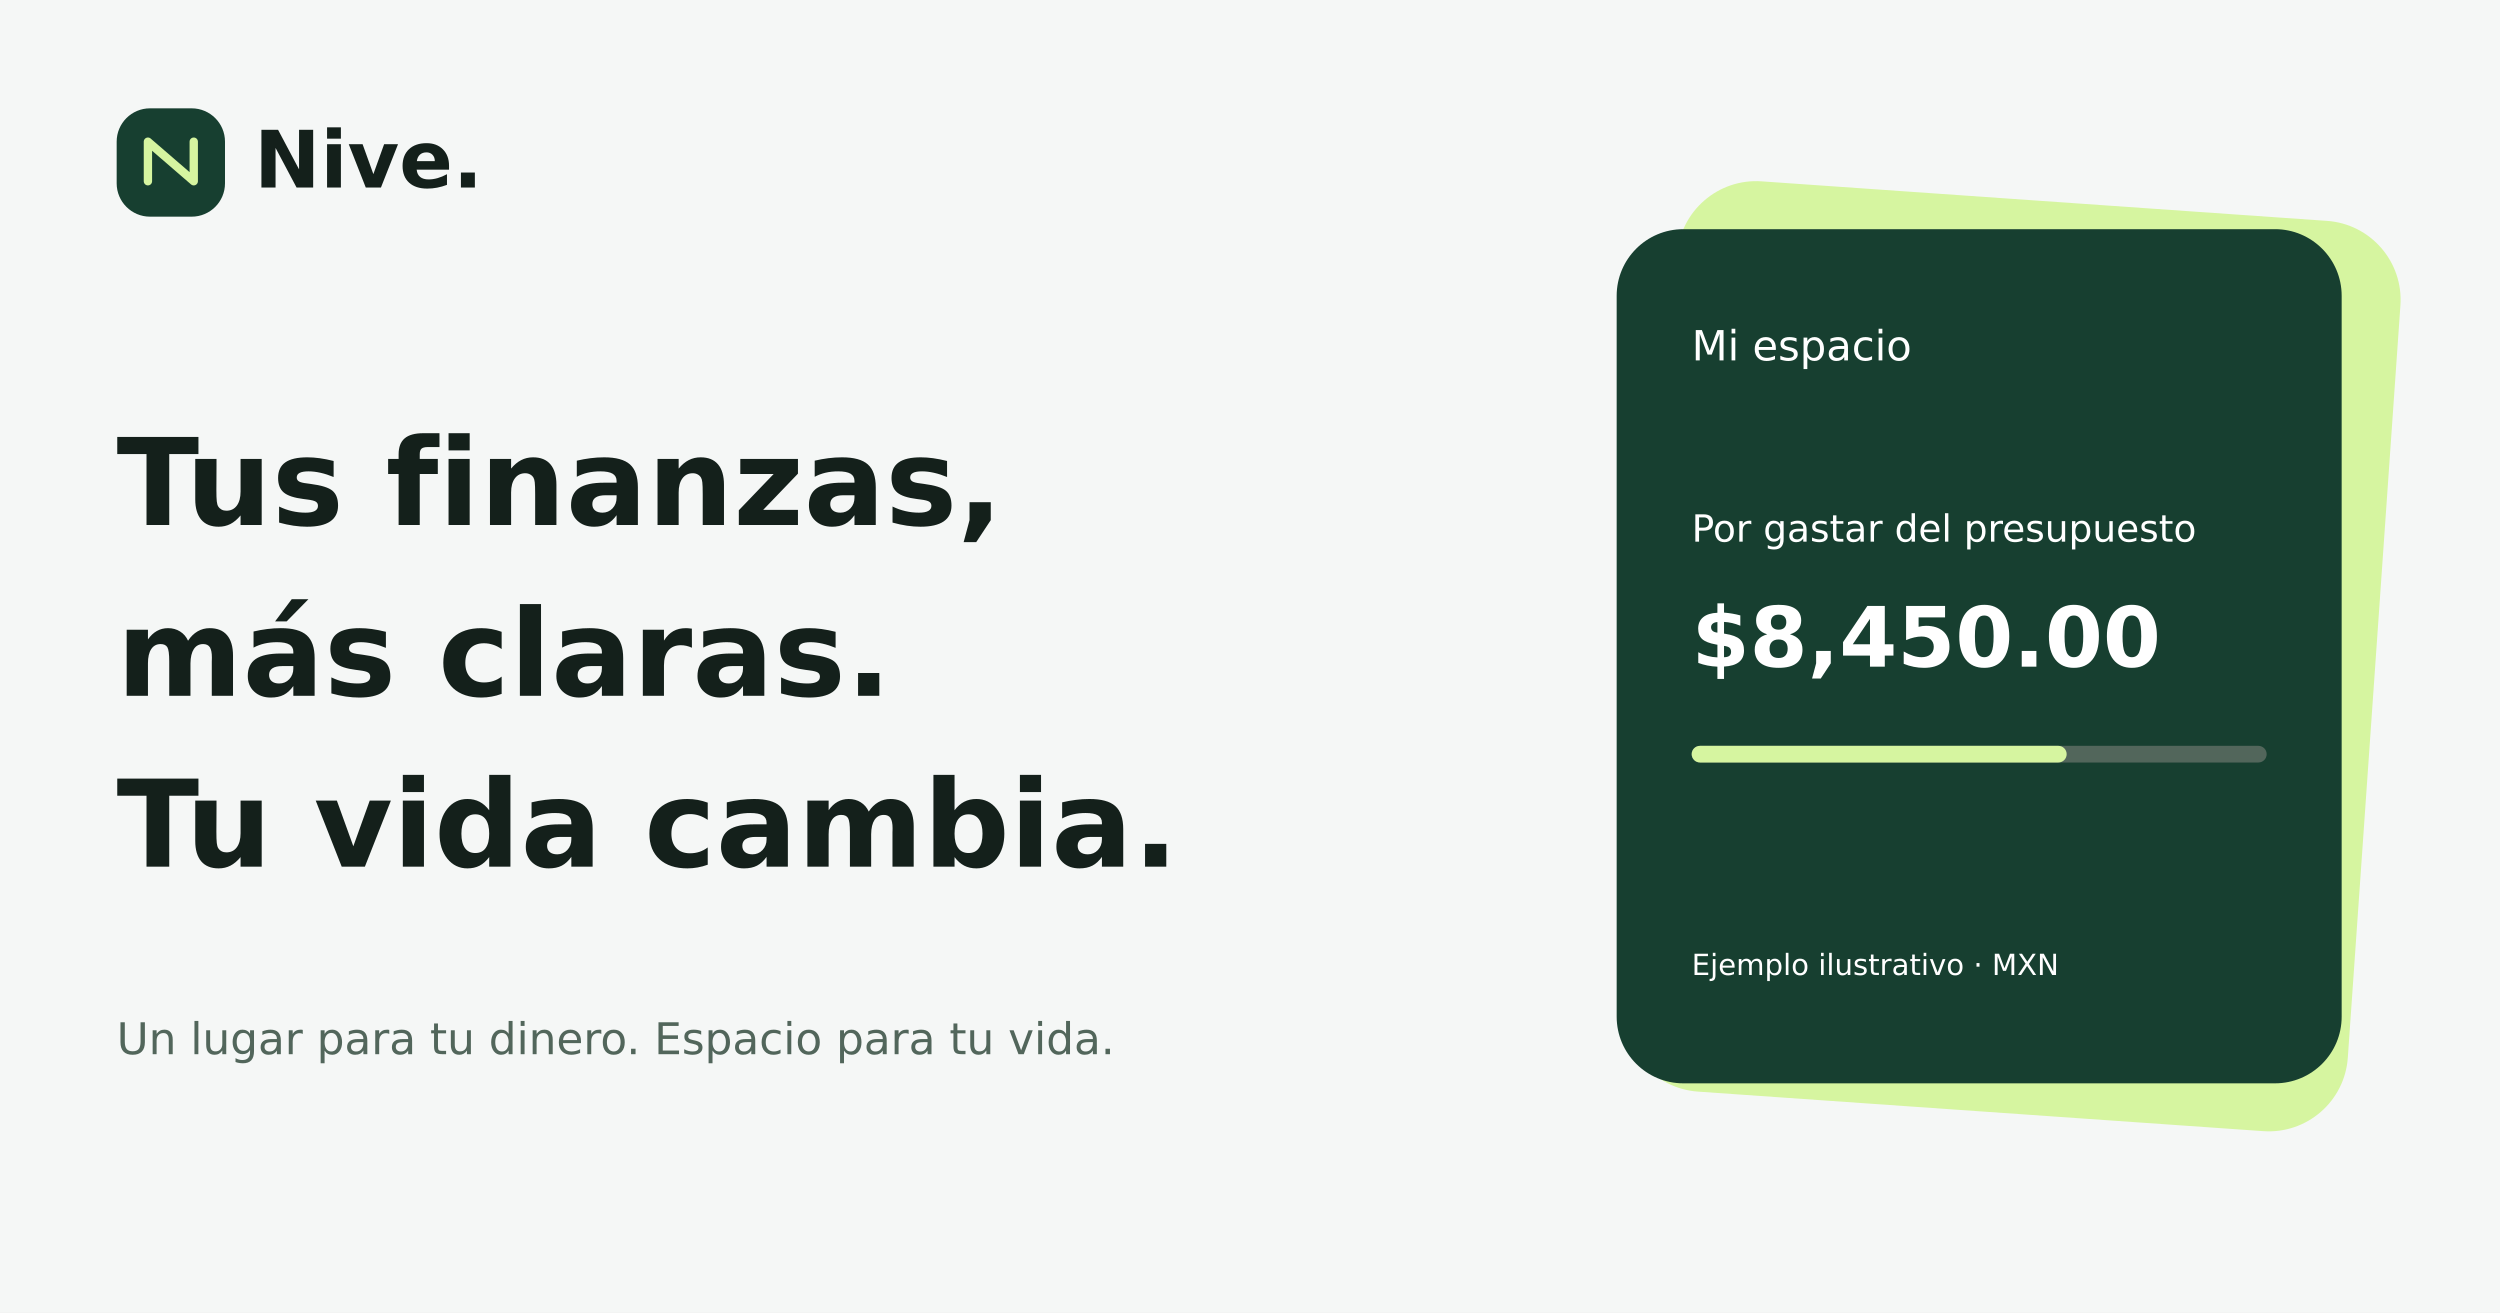
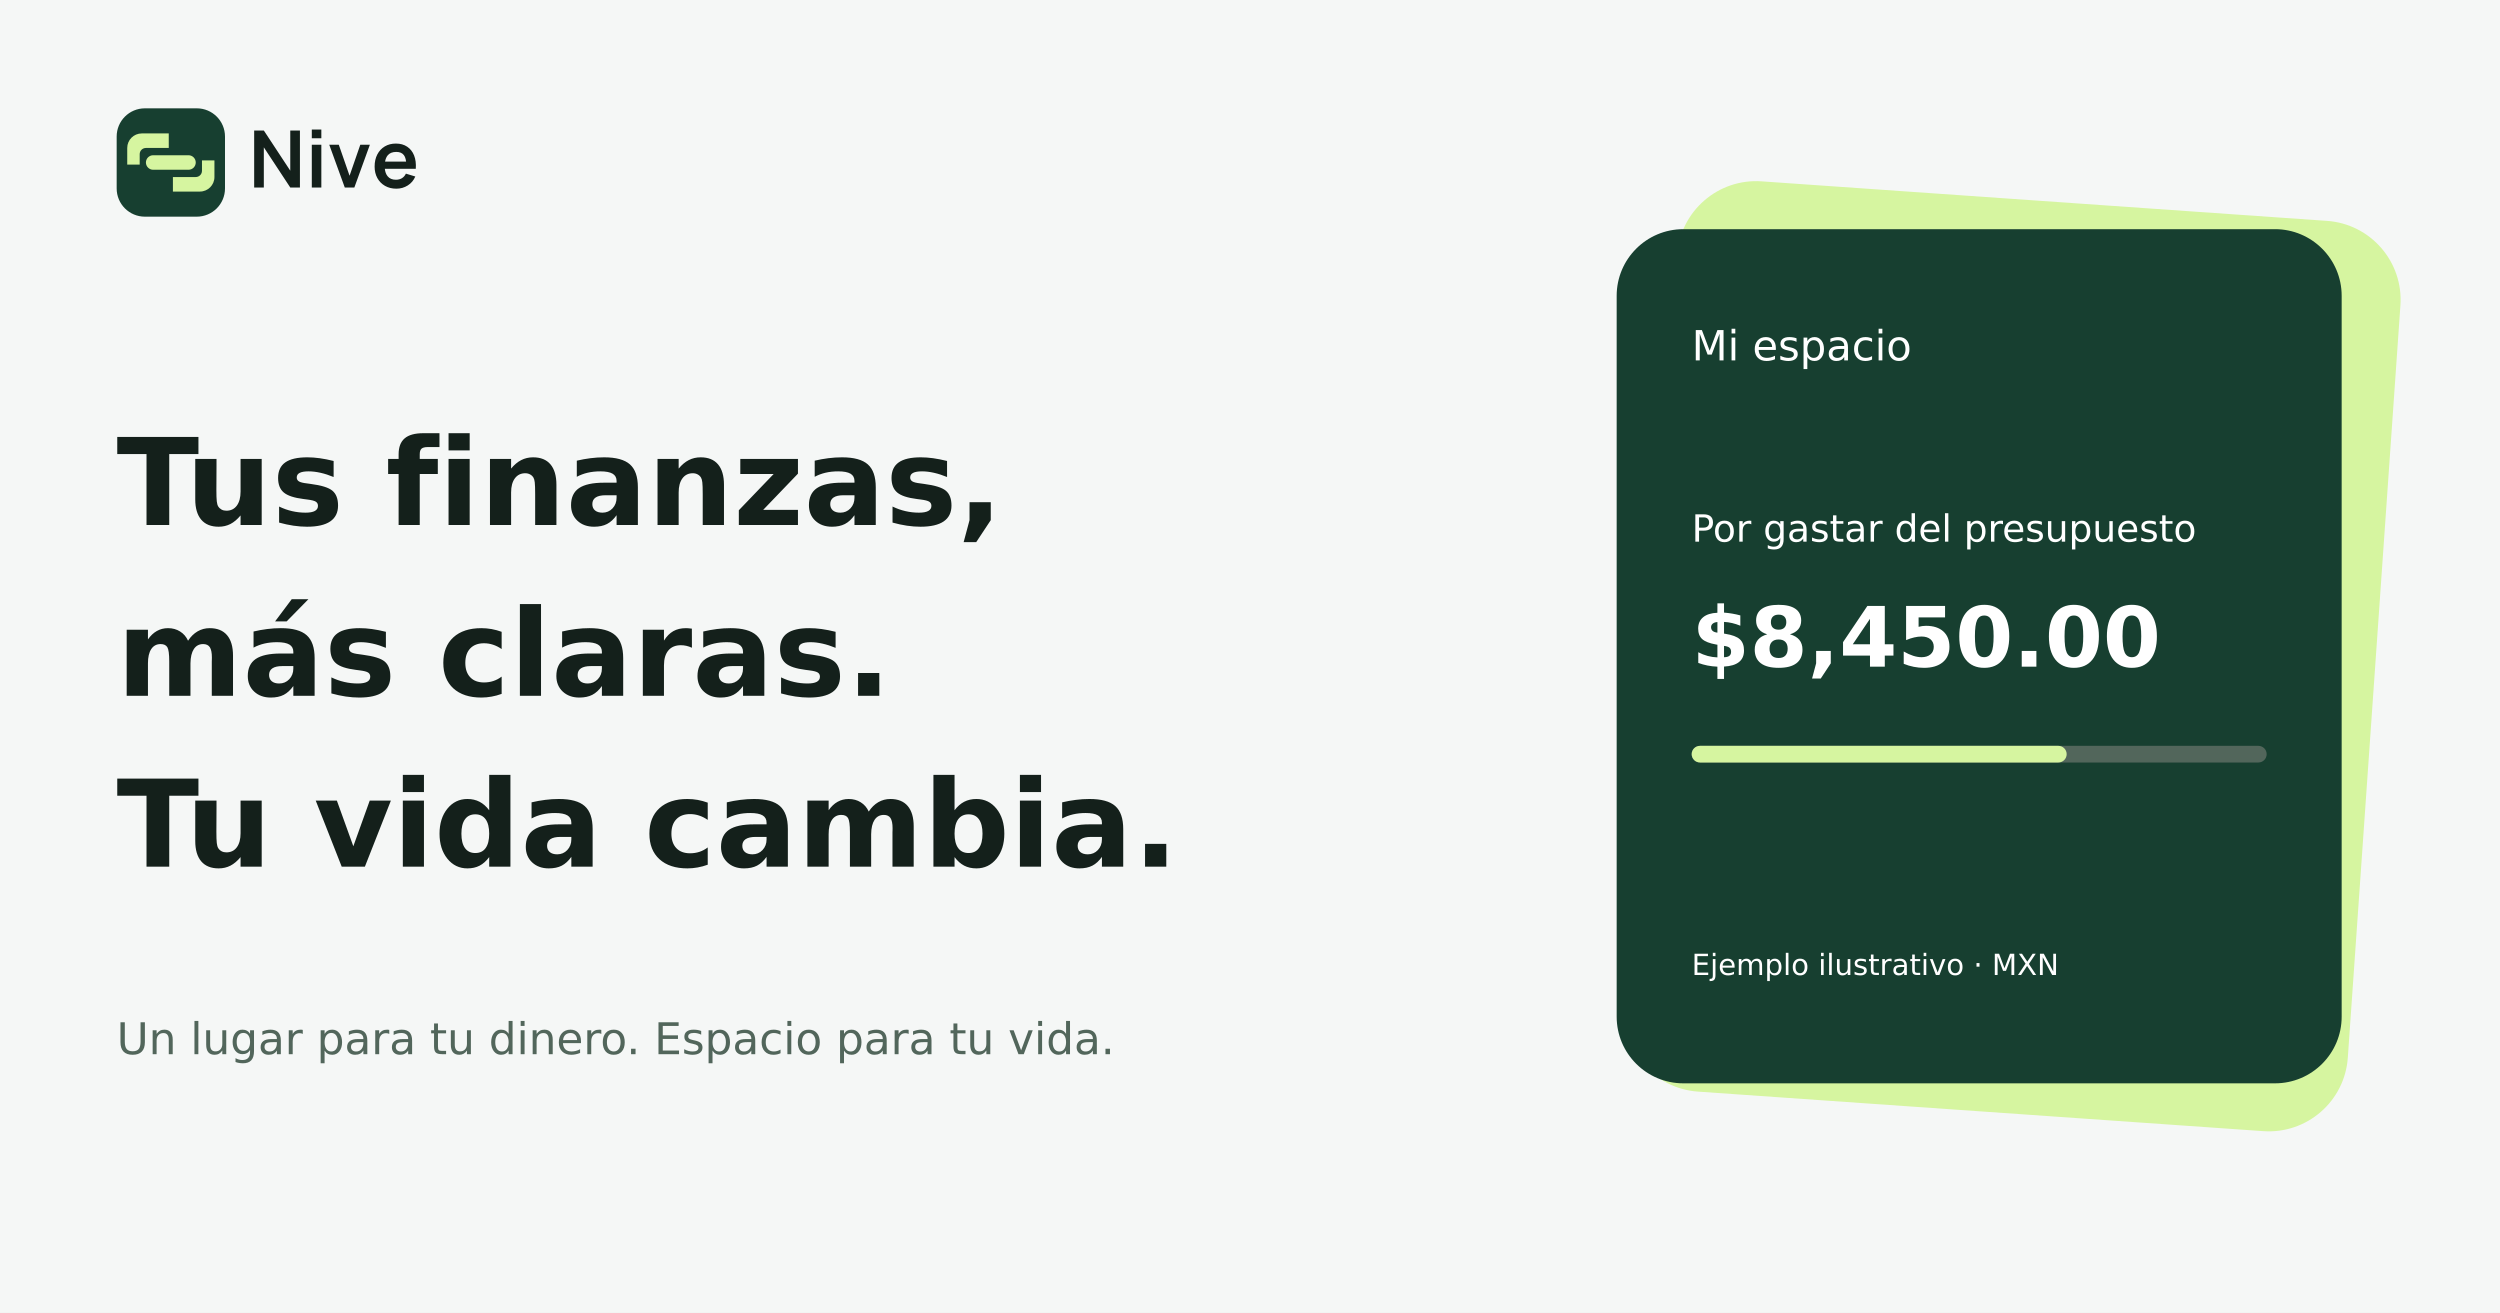
<svg xmlns="http://www.w3.org/2000/svg" width="1200" height="630" viewBox="0 0 1200 630">
  <rect width="1200" height="630" fill="#f5f7f6" />
-   <rect x="56" y="52" width="52" height="52" rx="16" fill="#173f30" />
-   <path d="M71 87V68L93 87V68" fill="none" stroke="#d6f5a0" stroke-width="4" stroke-linecap="round" stroke-linejoin="round" />
+   <g transform="translate(56 52) scale(1.083333)">
+     <rect width="48" height="48" rx="12.5" fill="#173f30" />
+     <g fill="#d6f5a0" transform="translate(1.92 1.92) scale(0.92)">
+       <path d="M10 10h13v7H12a3 3 0 0 0-3 3v5H3v-8a7 7 0 0 1 7-7Zm28 28H25v-7h11a3 3 0 0 0 3-3v-5h6v8a7 7 0 0 1-7 7Z" />
+       <rect x="12" y="20.5" width="24" height="7" rx="3.5" />
+     </g>
+   </g>
+   <path fill="#14201b" transform="translate(119.34 90) scale(0.019)" d="M140 0L140 -1440L384 -1440L1052 -425L1052 -1440L1296 -1440L1296 0L1052 0L384 -1015L384 0L140 0ZM1596 -1244L1596 -1465L1837 -1465L1837 -1244L1596 -1244ZM1596 0L1596 -1080L1837 -1080L1837 0L1596 0ZM2429 0L2037 -1080L2278 -1080L2550 -297L2821 -1080L3063 -1080L2671 0L2429 0ZM3734 30Q3570 30 3446 -41Q3322 -112 3252 -238Q3183 -364 3183 -528Q3183 -705 3251 -835Q3319 -966 3440 -1038Q3561 -1110 3720 -1110Q3888 -1110 4005 -1031Q4123 -953 4180 -810Q4237 -667 4223 -473L3441 -473Q3453 -357 3510 -286Q3582 -196 3720 -196Q3809 -196 3873 -235Q3938 -275 3973 -350L4211 -278Q4149 -132 4019 -51Q3890 30 3734 30ZM3978 -655Q3965 -760 3922 -818Q3861 -899 3730 -899Q3582 -899 3510 -808Q3464 -749 3447 -655L3978 -655Z" />
  <g font-family="DejaVu Sans, sans-serif" fill="#14201b">
-     <text x="122" y="90" font-size="38" font-weight="700">Nive.</text>
    <text x="56" y="252" font-size="58" font-weight="700">Tus finanzas,</text>
    <text x="56" y="334" font-size="58" font-weight="700">más claras.</text>
    <text x="56" y="416" font-size="58" font-weight="700">Tu vida cambia.</text>
    <text x="56" y="506" font-size="21" fill="#52665b">Un lugar para tu dinero. Espacio para tu vida.</text>
  </g>
  <rect x="792" y="96" width="348" height="438" rx="38" fill="#d6f5a0" transform="rotate(4 966 315)" />
  <rect x="776" y="110" width="348" height="410" rx="32" fill="#173f30" />
  <g font-family="DejaVu Sans, sans-serif" fill="#ffffff">
    <text x="812" y="173" font-size="20">Mi espacio</text>
    <text x="812" y="260" font-size="18">Por gastar del presupuesto</text>
    <text x="812" y="320" font-size="40" font-weight="700">$8,450.00</text>
    <text x="812" y="468" font-size="14">Ejemplo ilustrativo · MXN</text>
  </g>
  <rect x="812" y="358" width="276" height="8" rx="4" fill="#52665b" />
  <rect x="812" y="358" width="180" height="8" rx="4" fill="#d6f5a0" />
</svg>
